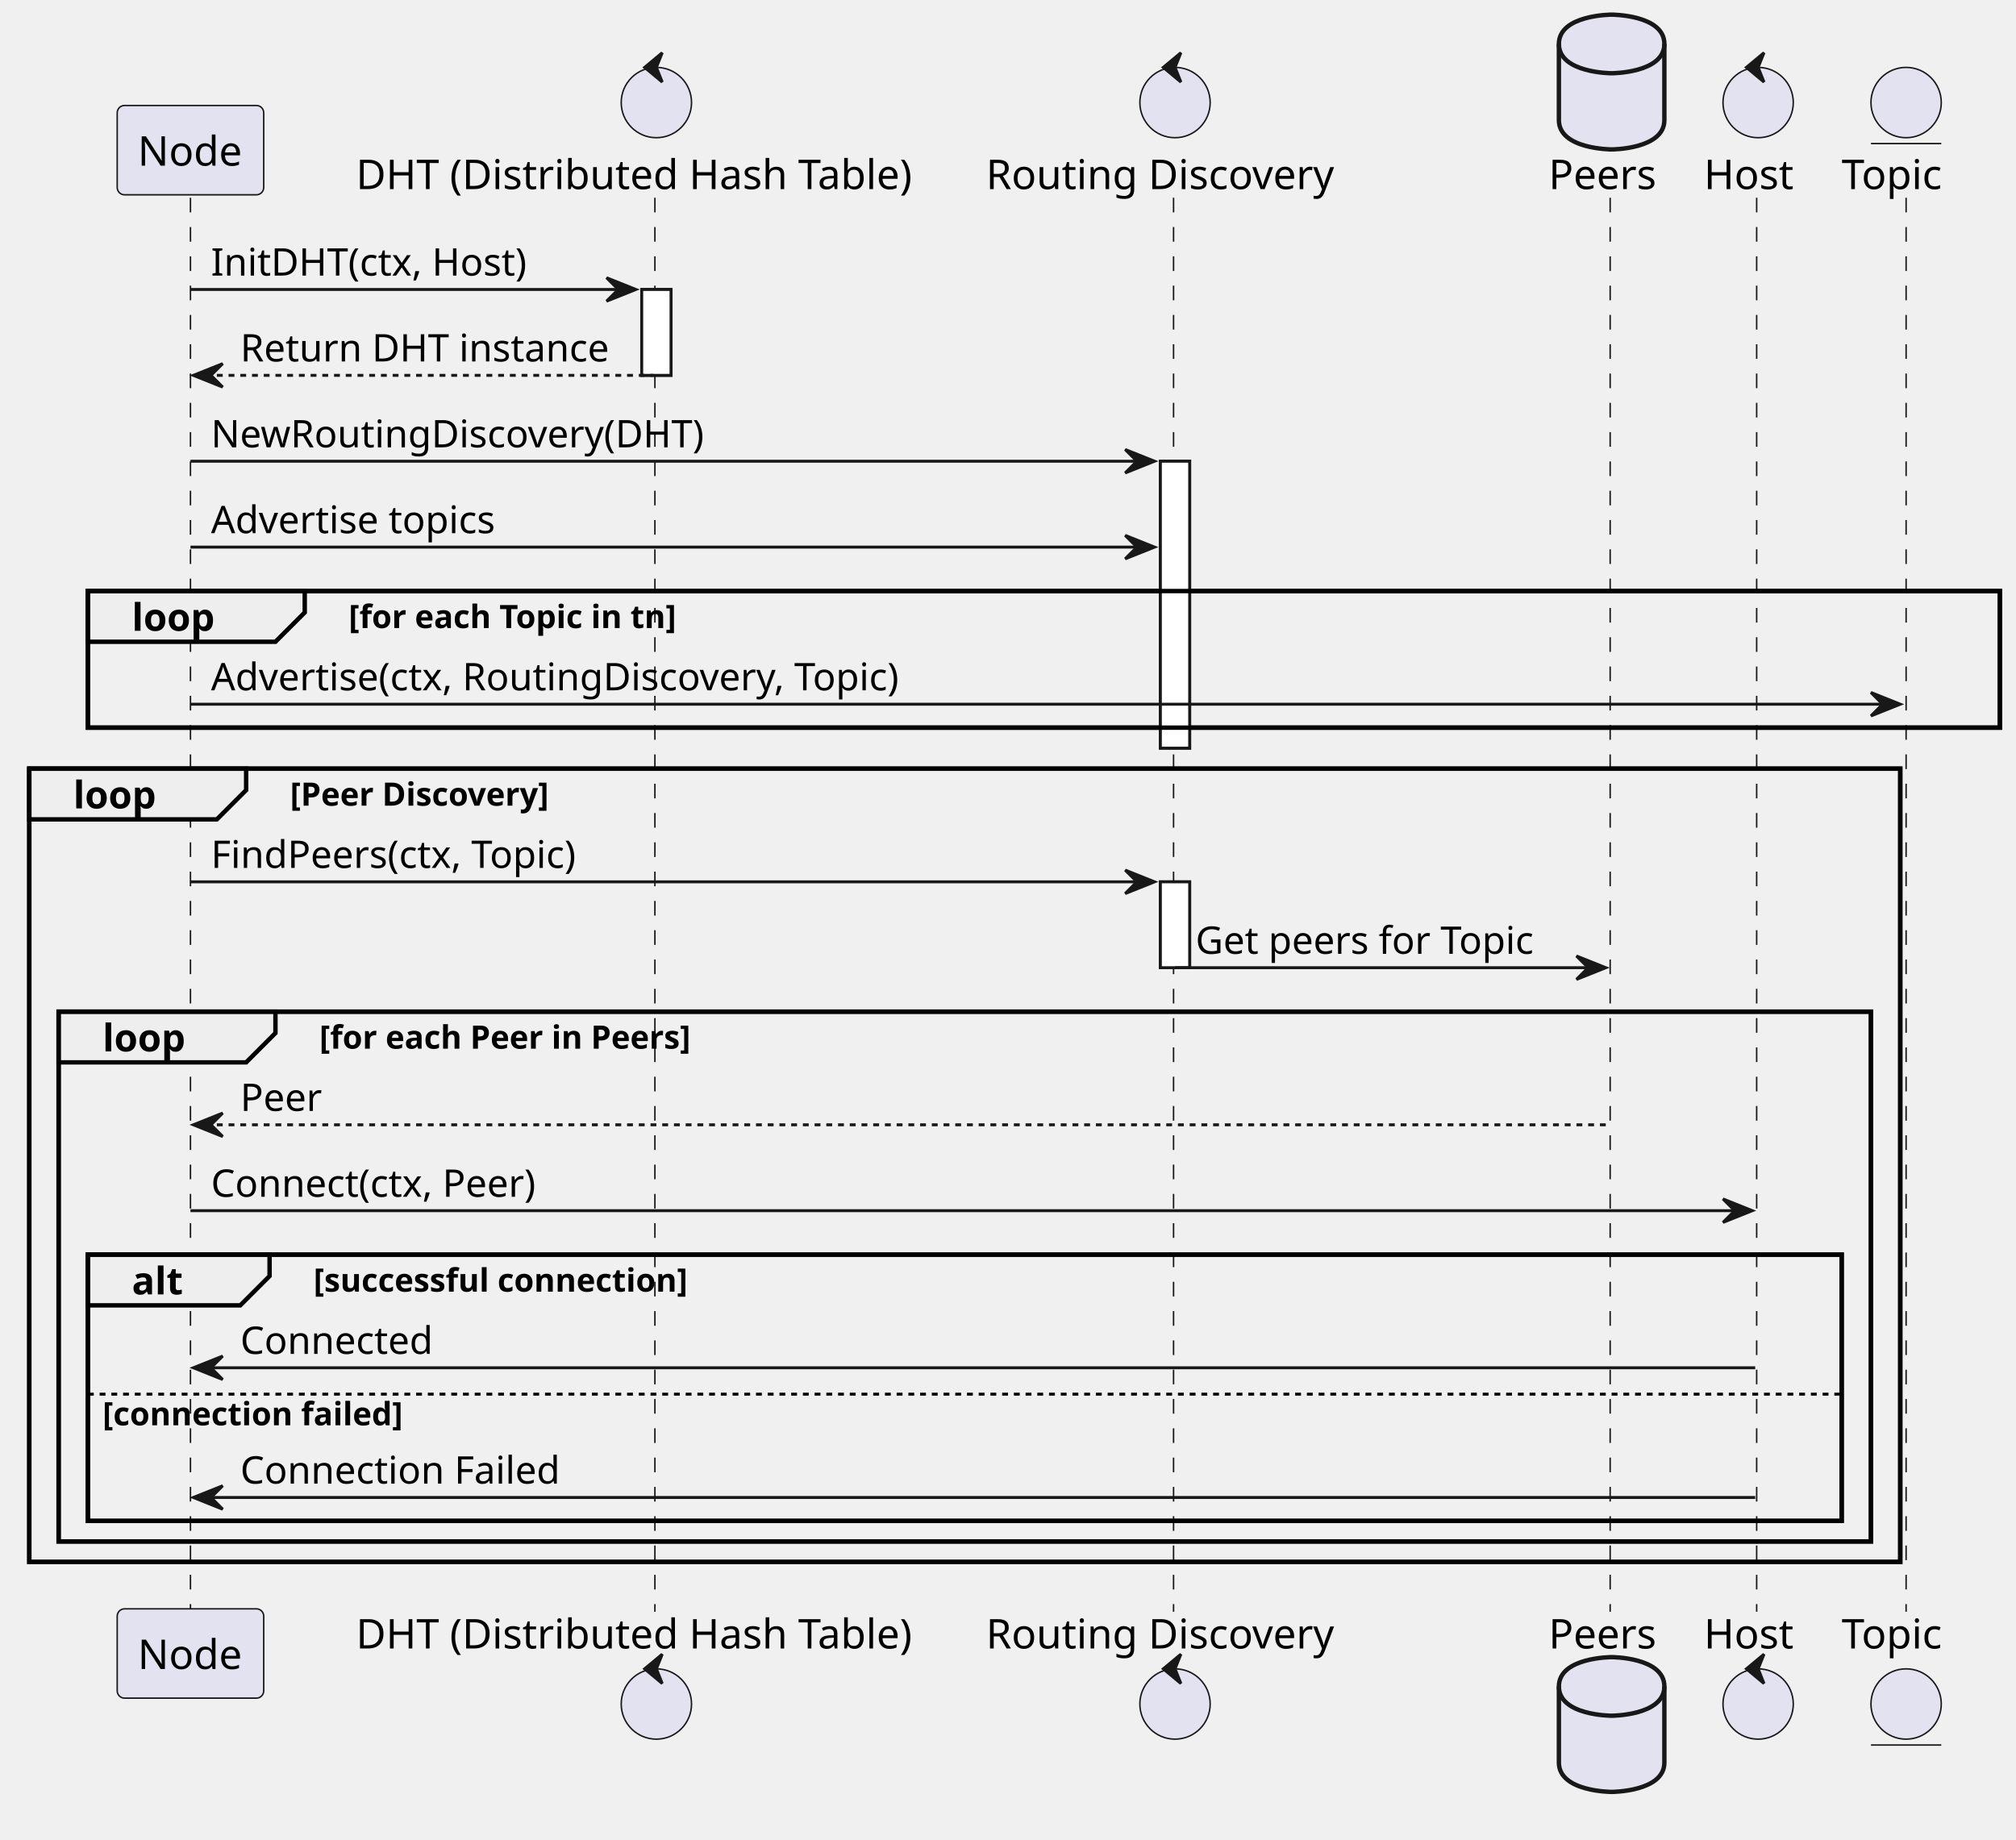
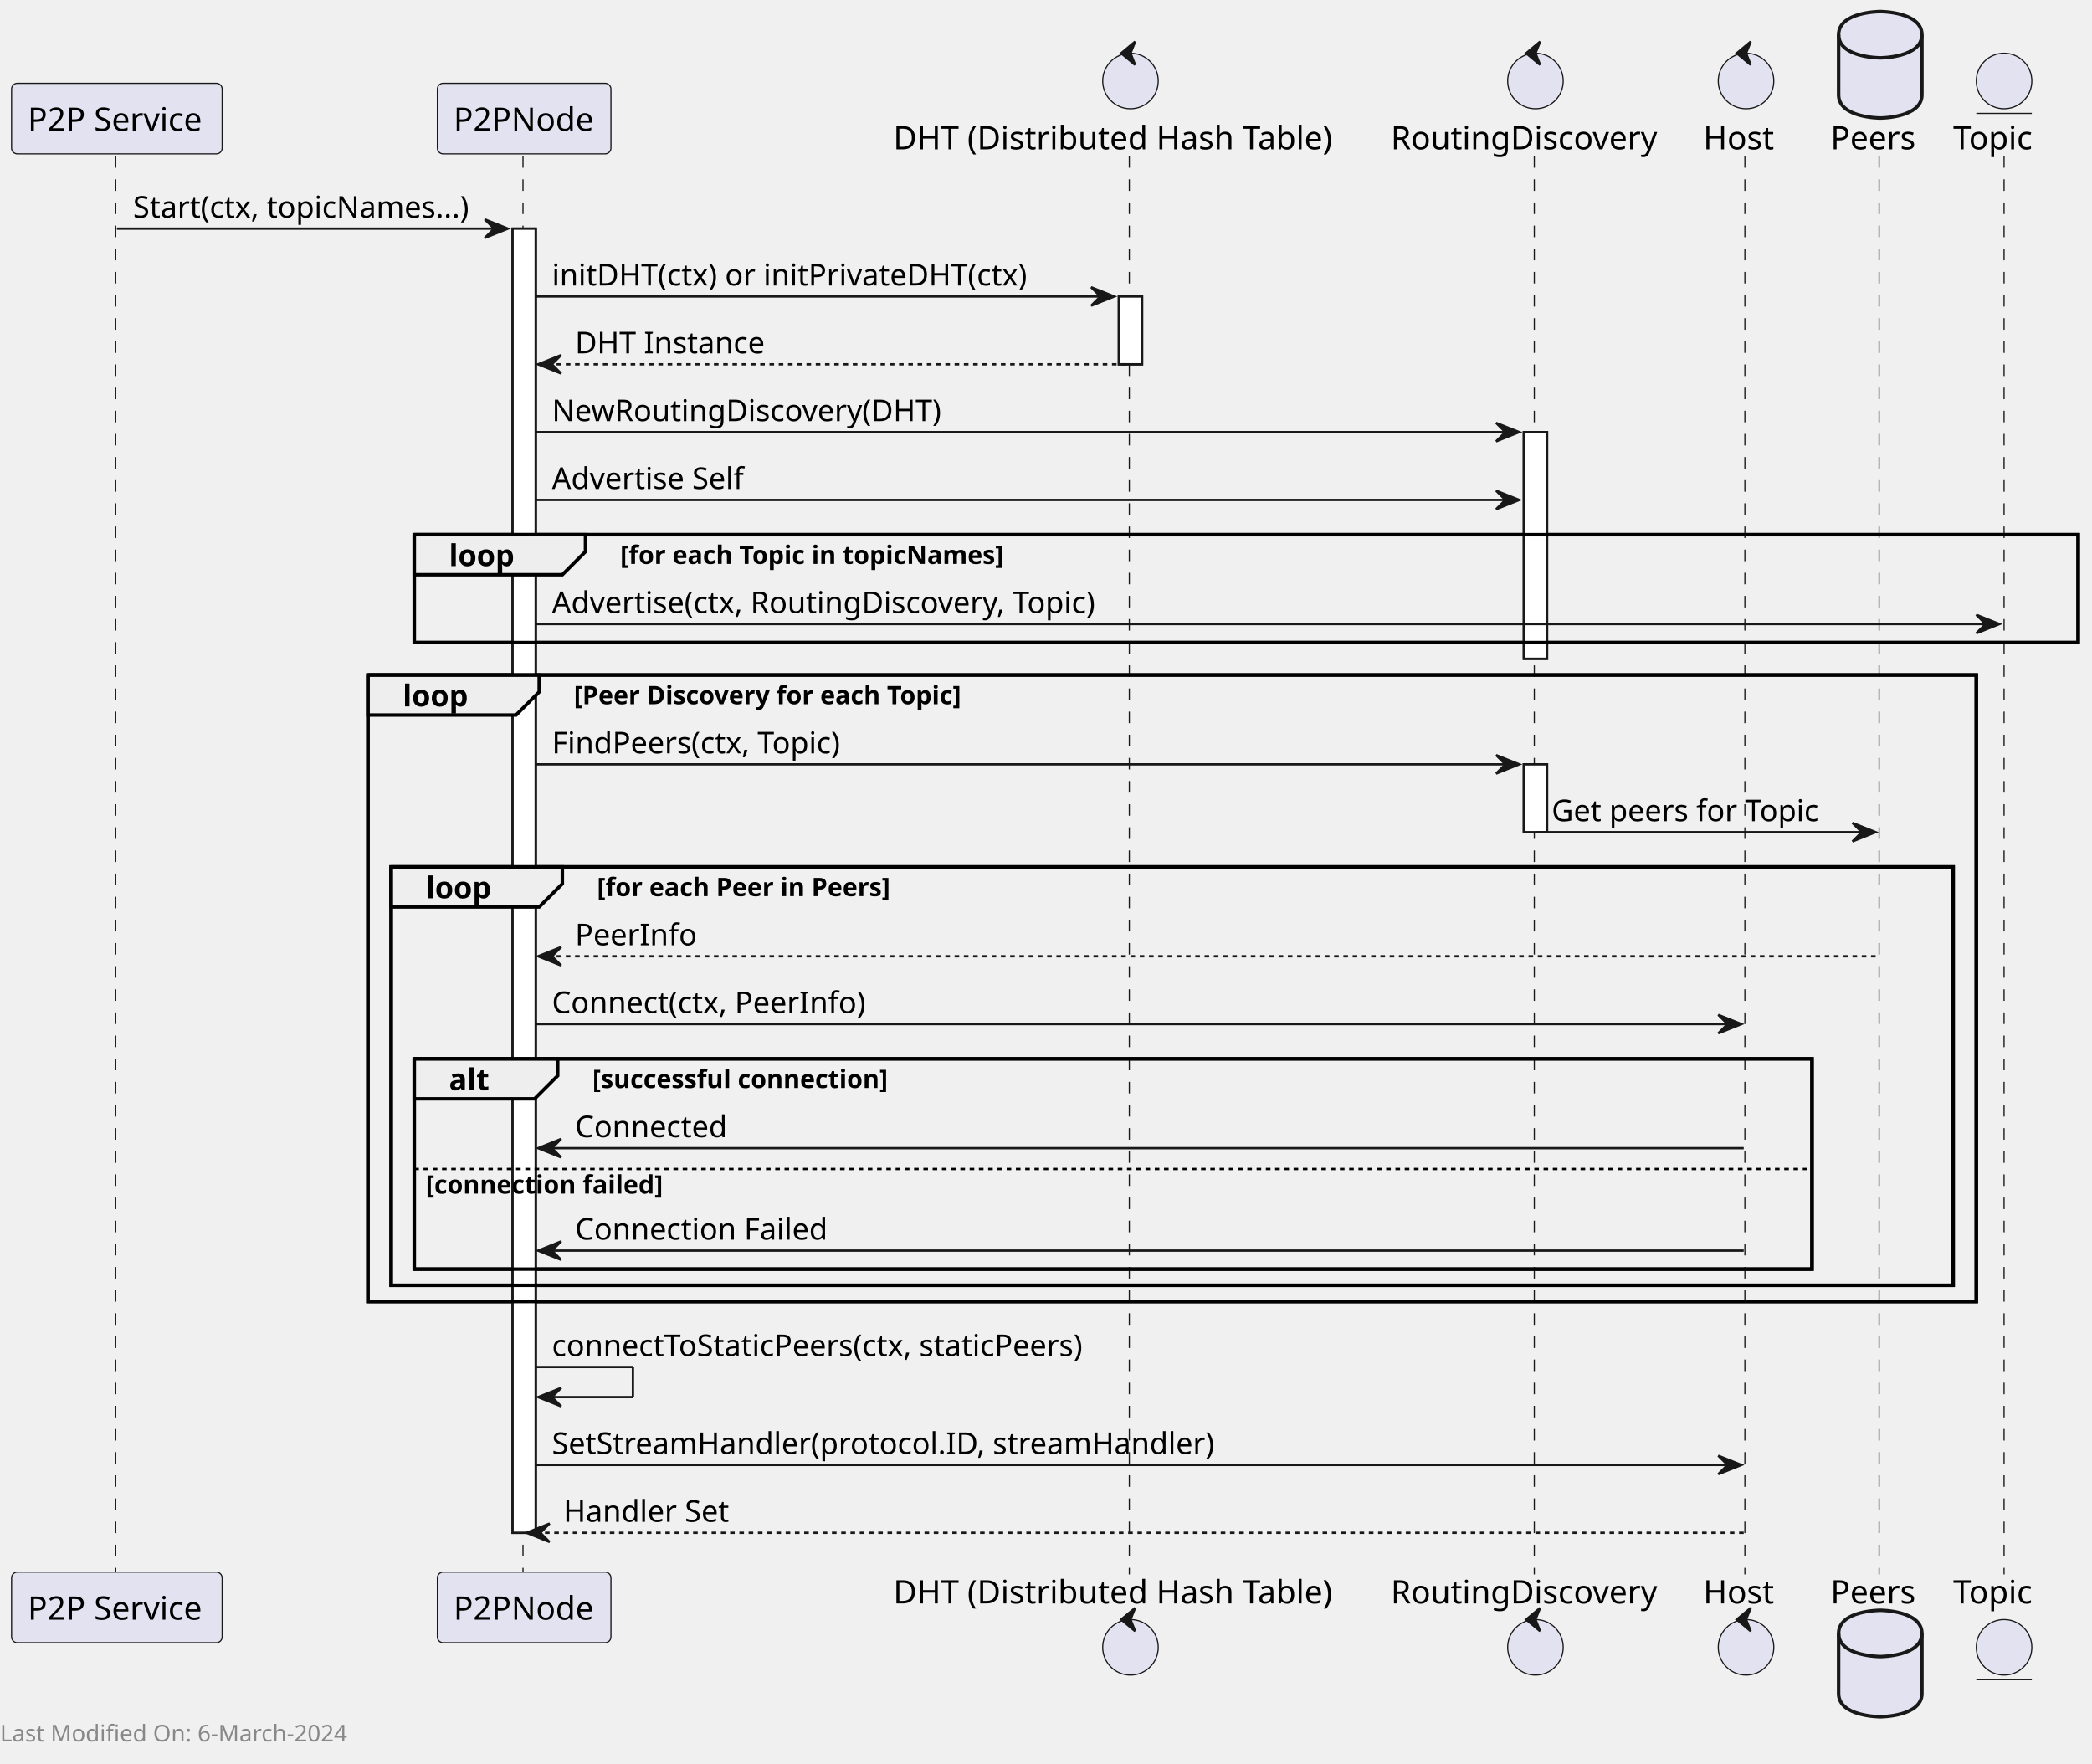
- <svg xmlns="http://www.w3.org/2000/svg" contentStyleType="text/css" height="628" preserveAspectRatio="none" viewBox="0 0 688 628" width="688" zoomAndPan="magnify">
-   <path d="m219 98.799h10v29.311h-10z" fill="#fff" stroke="#181818" />
-   <path d="m396 157.42h10v97.932h-10z" fill="#fff" stroke="#181818" />
-   <path d="m396 300.973h10v29.311h-10z" fill="#fff" stroke="#181818" />
-   <g fill="none" stroke="#000" stroke-width="1.5">
-     <path d="m30 201.731h652.5v46.621h-652.5z" />
-     <path d="m10 262.352h638.5v270.75h-638.5z" />
-     <path d="m20 345.283h618.5v180.818h-618.5z" />
-     <path d="m30 428.215h598.5v90.887h-598.5z" />
+ <svg xmlns="http://www.w3.org/2000/svg" contentStyleType="text/css" height="762px" preserveAspectRatio="none" style="width:904px;height:762px;background:#FFFFFF;" version="1.1" viewBox="0 0 904 762" width="904px" zoomAndPan="magnify">
+   <defs />
+   <g>
+     <rect fill="#FFFFFF" height="563.545" style="stroke:#181818;stroke-width:1.0;" width="10" x="221.5" y="98.799" />
+     <rect fill="#FFFFFF" height="29.311" style="stroke:#181818;stroke-width:1.0;" width="10" x="483.5" y="128.109" />
+     <rect fill="#FFFFFF" height="97.932" style="stroke:#181818;stroke-width:1.0;" width="10" x="658.5" y="186.731" />
+     <rect fill="#FFFFFF" height="29.311" style="stroke:#181818;stroke-width:1.0;" width="10" x="658.5" y="330.283" />
+     <rect fill="none" height="46.621" style="stroke:#000000;stroke-width:1.5;" width="719" x="179" y="231.041" />
+     <rect fill="none" height="270.75" style="stroke:#000000;stroke-width:1.5;" width="695" x="159" y="291.662" />
+     <rect fill="none" height="180.818" style="stroke:#000000;stroke-width:1.5;" width="675" x="169" y="374.594" />
+     <rect fill="none" height="90.887" style="stroke:#000000;stroke-width:1.5;" width="604" x="179" y="457.525" />
+     <line style="stroke:#181818;stroke-width:0.5;stroke-dasharray:5.0,5.0;" x1="50" x2="50" y1="67.488" y2="680.344" />
+     <line style="stroke:#181818;stroke-width:0.5;stroke-dasharray:5.0,5.0;" x1="226" x2="226" y1="67.488" y2="680.344" />
+     <line style="stroke:#181818;stroke-width:0.5;stroke-dasharray:5.0,5.0;" x1="488" x2="488" y1="67.488" y2="680.344" />
+     <line style="stroke:#181818;stroke-width:0.5;stroke-dasharray:5.0,5.0;" x1="663" x2="663" y1="67.488" y2="680.344" />
+     <line style="stroke:#181818;stroke-width:0.5;stroke-dasharray:5.0,5.0;" x1="754" x2="754" y1="67.488" y2="680.344" />
+     <line style="stroke:#181818;stroke-width:0.5;stroke-dasharray:5.0,5.0;" x1="812" x2="812" y1="67.488" y2="680.344" />
+     <line style="stroke:#181818;stroke-width:0.5;stroke-dasharray:5.0,5.0;" x1="866" x2="866" y1="67.488" y2="680.344" />
+     <rect fill="#E2E2F0" height="30.488" rx="2.5" ry="2.5" style="stroke:#181818;stroke-width:0.5;" width="91" x="5" y="36" />
+     <text fill="#000000" font-family="sans-serif" font-size="14" lengthAdjust="spacing" textLength="77" x="12" y="56.535">P2P Service</text>
+     <rect fill="#E2E2F0" height="30.488" rx="2.5" ry="2.5" style="stroke:#181818;stroke-width:0.5;" width="91" x="5" y="679.344" />
+     <text fill="#000000" font-family="sans-serif" font-size="14" lengthAdjust="spacing" textLength="77" x="12" y="699.879">P2P Service</text>
+     <rect fill="#E2E2F0" height="30.488" rx="2.5" ry="2.5" style="stroke:#181818;stroke-width:0.5;" width="75" x="189" y="36" />
+     <text fill="#000000" font-family="sans-serif" font-size="14" lengthAdjust="spacing" textLength="61" x="196" y="56.535">P2PNode</text>
+     <rect fill="#E2E2F0" height="30.488" rx="2.5" ry="2.5" style="stroke:#181818;stroke-width:0.5;" width="75" x="189" y="679.344" />
+     <text fill="#000000" font-family="sans-serif" font-size="14" lengthAdjust="spacing" textLength="61" x="196" y="699.879">P2PNode</text>
+     <text fill="#000000" font-family="sans-serif" font-size="14" lengthAdjust="spacing" textLength="199" x="386" y="64.535">DHT (Distributed Hash Table)</text>
+     <ellipse cx="488.5" cy="35" fill="#E2E2F0" rx="12" ry="12" style="stroke:#181818;stroke-width:0.5;" />
+     <polygon fill="#181818" points="484.5,23,490.5,18,488.5,23,490.5,28,484.5,23" style="stroke:#181818;stroke-width:1.0;" />
+     <text fill="#000000" font-family="sans-serif" font-size="14" lengthAdjust="spacing" textLength="199" x="386" y="692.879">DHT (Distributed Hash Table)</text>
+     <ellipse cx="488.5" cy="711.832" fill="#E2E2F0" rx="12" ry="12" style="stroke:#181818;stroke-width:0.5;" />
+     <polygon fill="#181818" points="484.5,699.832,490.5,694.832,488.5,699.832,490.5,704.832,484.5,699.832" style="stroke:#181818;stroke-width:1.0;" />
+     <text fill="#000000" font-family="sans-serif" font-size="14" lengthAdjust="spacing" textLength="119" x="601" y="64.535">RoutingDiscovery</text>
+     <ellipse cx="663.5" cy="35" fill="#E2E2F0" rx="12" ry="12" style="stroke:#181818;stroke-width:0.5;" />
+     <polygon fill="#181818" points="659.5,23,665.5,18,663.5,23,665.5,28,659.5,23" style="stroke:#181818;stroke-width:1.0;" />
+     <text fill="#000000" font-family="sans-serif" font-size="14" lengthAdjust="spacing" textLength="119" x="601" y="692.879">RoutingDiscovery</text>
+     <ellipse cx="663.5" cy="711.832" fill="#E2E2F0" rx="12" ry="12" style="stroke:#181818;stroke-width:0.5;" />
+     <polygon fill="#181818" points="659.5,699.832,665.5,694.832,663.5,699.832,665.5,704.832,659.5,699.832" style="stroke:#181818;stroke-width:1.0;" />
+     <text fill="#000000" font-family="sans-serif" font-size="14" lengthAdjust="spacing" textLength="31" x="736" y="64.535">Host</text>
+     <ellipse cx="754.5" cy="35" fill="#E2E2F0" rx="12" ry="12" style="stroke:#181818;stroke-width:0.5;" />
+     <polygon fill="#181818" points="750.5,23,756.5,18,754.5,23,756.5,28,750.5,23" style="stroke:#181818;stroke-width:1.0;" />
+     <text fill="#000000" font-family="sans-serif" font-size="14" lengthAdjust="spacing" textLength="31" x="736" y="692.879">Host</text>
+     <ellipse cx="754.5" cy="711.832" fill="#E2E2F0" rx="12" ry="12" style="stroke:#181818;stroke-width:0.5;" />
+     <polygon fill="#181818" points="750.5,699.832,756.5,694.832,754.5,699.832,756.5,704.832,750.5,699.832" style="stroke:#181818;stroke-width:1.0;" />
+     <text fill="#000000" font-family="sans-serif" font-size="14" lengthAdjust="spacing" textLength="37" x="791" y="64.535">Peers</text>
+     <path d="M794.5,15 C794.5,5 812.5,5 812.5,5 C812.5,5 830.5,5 830.5,15 L830.5,41 C830.5,51 812.5,51 812.5,51 C812.5,51 794.5,51 794.5,41 L794.5,15 " fill="#E2E2F0" style="stroke:#181818;stroke-width:1.5;" />
+     <path d="M794.5,15 C794.5,25 812.5,25 812.5,25 C812.5,25 830.5,25 830.5,15 " fill="none" style="stroke:#181818;stroke-width:1.5;" />
+     <text fill="#000000" font-family="sans-serif" font-size="14" lengthAdjust="spacing" textLength="37" x="791" y="692.879">Peers</text>
+     <path d="M794.5,705.832 C794.5,695.832 812.5,695.832 812.5,695.832 C812.5,695.832 830.5,695.832 830.5,705.832 L830.5,731.832 C830.5,741.832 812.5,741.832 812.5,741.832 C812.5,741.832 794.5,741.832 794.5,731.832 L794.5,705.832 " fill="#E2E2F0" style="stroke:#181818;stroke-width:1.5;" />
+     <path d="M794.5,705.832 C794.5,715.832 812.5,715.832 812.5,715.832 C812.5,715.832 830.5,715.832 830.5,705.832 " fill="none" style="stroke:#181818;stroke-width:1.5;" />
+     <text fill="#000000" font-family="sans-serif" font-size="14" lengthAdjust="spacing" textLength="38" x="844" y="64.535">Topic</text>
+     <ellipse cx="866" cy="35" fill="#E2E2F0" rx="12" ry="12" style="stroke:#181818;stroke-width:0.5;" />
+     <line style="stroke:#181818;stroke-width:0.5;" x1="854" x2="878" y1="49" y2="49" />
+     <text fill="#000000" font-family="sans-serif" font-size="14" lengthAdjust="spacing" textLength="38" x="844" y="692.879">Topic</text>
+     <ellipse cx="866" cy="711.832" fill="#E2E2F0" rx="12" ry="12" style="stroke:#181818;stroke-width:0.5;" />
+     <line style="stroke:#181818;stroke-width:0.5;" x1="854" x2="878" y1="725.832" y2="725.832" />
+     <rect fill="#FFFFFF" height="563.545" style="stroke:#181818;stroke-width:1.0;" width="10" x="221.5" y="98.799" />
+     <rect fill="#FFFFFF" height="29.311" style="stroke:#181818;stroke-width:1.0;" width="10" x="483.5" y="128.109" />
+     <rect fill="#FFFFFF" height="97.932" style="stroke:#181818;stroke-width:1.0;" width="10" x="658.5" y="186.731" />
+     <rect fill="#FFFFFF" height="29.311" style="stroke:#181818;stroke-width:1.0;" width="10" x="658.5" y="330.283" />
+     <polygon fill="#181818" points="209.5,94.799,219.5,98.799,209.5,102.799,213.5,98.799" style="stroke:#181818;stroke-width:1.0;" />
+     <line style="stroke:#181818;stroke-width:1.0;" x1="50.5" x2="215.5" y1="98.799" y2="98.799" />
+     <text fill="#000000" font-family="sans-serif" font-size="13" lengthAdjust="spacing" textLength="152" x="57.5" y="94.057">Start(ctx, topicNames...)</text>
+     <polygon fill="#181818" points="471.5,124.109,481.5,128.109,471.5,132.109,475.5,128.109" style="stroke:#181818;stroke-width:1.0;" />
+     <line style="stroke:#181818;stroke-width:1.0;" x1="231.5" x2="477.5" y1="128.109" y2="128.109" />
+     <text fill="#000000" font-family="sans-serif" font-size="13" lengthAdjust="spacing" textLength="217" x="238.5" y="123.367">initDHT(ctx) or initPrivateDHT(ctx)</text>
+     <polygon fill="#181818" points="242.5,153.42,232.5,157.42,242.5,161.42,238.5,157.42" style="stroke:#181818;stroke-width:1.0;" />
+     <line style="stroke:#181818;stroke-width:1.0;stroke-dasharray:2.0,2.0;" x1="236.5" x2="487.5" y1="157.42" y2="157.42" />
+     <text fill="#000000" font-family="sans-serif" font-size="13" lengthAdjust="spacing" textLength="85" x="248.5" y="152.678">DHT Instance</text>
+     <polygon fill="#181818" points="646.5,182.731,656.5,186.731,646.5,190.731,650.5,186.731" style="stroke:#181818;stroke-width:1.0;" />
+     <line style="stroke:#181818;stroke-width:1.0;" x1="231.5" x2="652.5" y1="186.731" y2="186.731" />
+     <text fill="#000000" font-family="sans-serif" font-size="13" lengthAdjust="spacing" textLength="174" x="238.5" y="181.988">NewRoutingDiscovery(DHT)</text>
+     <polygon fill="#181818" points="646.5,212.041,656.5,216.041,646.5,220.041,650.5,216.041" style="stroke:#181818;stroke-width:1.0;" />
+     <line style="stroke:#181818;stroke-width:1.0;" x1="231.5" x2="652.5" y1="216.041" y2="216.041" />
+     <text fill="#000000" font-family="sans-serif" font-size="13" lengthAdjust="spacing" textLength="86" x="238.5" y="211.299">Advertise Self</text>
+     <path d="M179,231.041 L253,231.041 L253,238.352 L243,248.352 L179,248.352 L179,231.041 " fill="#EEEEEE" style="stroke:#000000;stroke-width:1.5;" />
+     <rect fill="none" height="46.621" style="stroke:#000000;stroke-width:1.5;" width="719" x="179" y="231.041" />
+     <text fill="#000000" font-family="sans-serif" font-size="13" font-weight="bold" lengthAdjust="spacing" textLength="29" x="194" y="244.609">loop</text>
+     <text fill="#000000" font-family="sans-serif" font-size="11" font-weight="bold" lengthAdjust="spacing" textLength="174" x="268" y="243.676">[for each Topic in topicNames]</text>
+     <polygon fill="#181818" points="854,265.662,864,269.662,854,273.662,858,269.662" style="stroke:#181818;stroke-width:1.0;" />
+     <line style="stroke:#181818;stroke-width:1.0;" x1="231.5" x2="860" y1="269.662" y2="269.662" />
+     <text fill="#000000" font-family="sans-serif" font-size="13" lengthAdjust="spacing" textLength="249" x="238.5" y="264.92">Advertise(ctx, RoutingDiscovery, Topic)</text>
+     <path d="M159,291.662 L233,291.662 L233,298.973 L223,308.973 L159,308.973 L159,291.662 " fill="#EEEEEE" style="stroke:#000000;stroke-width:1.5;" />
+     <rect fill="none" height="270.75" style="stroke:#000000;stroke-width:1.5;" width="695" x="159" y="291.662" />
+     <text fill="#000000" font-family="sans-serif" font-size="13" font-weight="bold" lengthAdjust="spacing" textLength="29" x="174" y="305.231">loop</text>
+     <text fill="#000000" font-family="sans-serif" font-size="11" font-weight="bold" lengthAdjust="spacing" textLength="178" x="248" y="304.297">[Peer Discovery for each Topic]</text>
+     <polygon fill="#181818" points="646.5,326.283,656.5,330.283,646.5,334.283,650.5,330.283" style="stroke:#181818;stroke-width:1.0;" />
+     <line style="stroke:#181818;stroke-width:1.0;" x1="231.5" x2="652.5" y1="330.283" y2="330.283" />
+     <text fill="#000000" font-family="sans-serif" font-size="13" lengthAdjust="spacing" textLength="131" x="238.5" y="325.541">FindPeers(ctx, Topic)</text>
+     <polygon fill="#181818" points="800.5,355.594,810.5,359.594,800.5,363.594,804.5,359.594" style="stroke:#181818;stroke-width:1.0;" />
+     <line style="stroke:#181818;stroke-width:1.0;" x1="663.5" x2="806.5" y1="359.594" y2="359.594" />
+     <text fill="#000000" font-family="sans-serif" font-size="13" lengthAdjust="spacing" textLength="120" x="670.5" y="354.852">Get peers for Topic</text>
+     <path d="M169,374.594 L243,374.594 L243,381.904 L233,391.904 L169,391.904 L169,374.594 " fill="#EEEEEE" style="stroke:#000000;stroke-width:1.5;" />
+     <rect fill="none" height="180.818" style="stroke:#000000;stroke-width:1.5;" width="675" x="169" y="374.594" />
+     <text fill="#000000" font-family="sans-serif" font-size="13" font-weight="bold" lengthAdjust="spacing" textLength="29" x="184" y="388.162">loop</text>
+     <text fill="#000000" font-family="sans-serif" font-size="11" font-weight="bold" lengthAdjust="spacing" textLength="131" x="258" y="387.228">[for each Peer in Peers]</text>
+     <polygon fill="#181818" points="242.5,409.215,232.5,413.215,242.5,417.215,238.5,413.215" style="stroke:#181818;stroke-width:1.0;" />
+     <line style="stroke:#181818;stroke-width:1.0;stroke-dasharray:2.0,2.0;" x1="236.5" x2="811.5" y1="413.215" y2="413.215" />
+     <text fill="#000000" font-family="sans-serif" font-size="13" lengthAdjust="spacing" textLength="51" x="248.5" y="408.473">PeerInfo</text>
+     <polygon fill="#181818" points="742.5,438.525,752.5,442.525,742.5,446.525,746.5,442.525" style="stroke:#181818;stroke-width:1.0;" />
+     <line style="stroke:#181818;stroke-width:1.0;" x1="231.5" x2="748.5" y1="442.525" y2="442.525" />
+     <text fill="#000000" font-family="sans-serif" font-size="13" lengthAdjust="spacing" textLength="139" x="238.5" y="437.783">Connect(ctx, PeerInfo)</text>
+     <path d="M179,457.525 L241,457.525 L241,464.836 L231,474.836 L179,474.836 L179,457.525 " fill="#EEEEEE" style="stroke:#000000;stroke-width:1.5;" />
+     <rect fill="none" height="90.887" style="stroke:#000000;stroke-width:1.5;" width="604" x="179" y="457.525" />
+     <text fill="#000000" font-family="sans-serif" font-size="13" font-weight="bold" lengthAdjust="spacing" textLength="17" x="194" y="471.094">alt</text>
+     <text fill="#000000" font-family="sans-serif" font-size="11" font-weight="bold" lengthAdjust="spacing" textLength="132" x="256" y="470.16">[successful connection]</text>
+     <polygon fill="#181818" points="242.5,492.147,232.5,496.147,242.5,500.147,238.5,496.147" style="stroke:#181818;stroke-width:1.0;" />
+     <line style="stroke:#181818;stroke-width:1.0;" x1="236.5" x2="753.5" y1="496.147" y2="496.147" />
+     <text fill="#000000" font-family="sans-serif" font-size="13" lengthAdjust="spacing" textLength="67" x="248.5" y="491.404">Connected</text>
+     <line style="stroke:#000000;stroke-width:1.0;stroke-dasharray:2.0,2.0;" x1="179" x2="783" y1="505.147" y2="505.147" />
+     <text fill="#000000" font-family="sans-serif" font-size="11" font-weight="bold" lengthAdjust="spacing" textLength="105" x="184" y="515.781">[connection failed]</text>
+     <polygon fill="#181818" points="242.5,536.412,232.5,540.412,242.5,544.412,238.5,540.412" style="stroke:#181818;stroke-width:1.0;" />
+     <line style="stroke:#181818;stroke-width:1.0;" x1="236.5" x2="753.5" y1="540.412" y2="540.412" />
+     <text fill="#000000" font-family="sans-serif" font-size="13" lengthAdjust="spacing" textLength="113" x="248.5" y="535.67">Connection Failed</text>
+     <line style="stroke:#181818;stroke-width:1.0;" x1="231.5" x2="273.5" y1="590.723" y2="590.723" />
+     <line style="stroke:#181818;stroke-width:1.0;" x1="273.5" x2="273.5" y1="590.723" y2="603.723" />
+     <line style="stroke:#181818;stroke-width:1.0;" x1="232.5" x2="273.5" y1="603.723" y2="603.723" />
+     <polygon fill="#181818" points="242.5,599.723,232.5,603.723,242.5,607.723,238.5,603.723" style="stroke:#181818;stroke-width:1.0;" />
+     <text fill="#000000" font-family="sans-serif" font-size="13" lengthAdjust="spacing" textLength="238" x="238.5" y="585.981">connectToStaticPeers(ctx, staticPeers)</text>
+     <polygon fill="#181818" points="742.5,629.033,752.5,633.033,742.5,637.033,746.5,633.033" style="stroke:#181818;stroke-width:1.0;" />
+     <line style="stroke:#181818;stroke-width:1.0;" x1="231.5" x2="748.5" y1="633.033" y2="633.033" />
+     <text fill="#000000" font-family="sans-serif" font-size="13" lengthAdjust="spacing" textLength="290" x="238.5" y="628.291">SetStreamHandler(protocol.ID, streamHandler)</text>
+     <polygon fill="#181818" points="237.5,658.344,227.5,662.344,237.5,666.344,233.5,662.344" style="stroke:#181818;stroke-width:1.0;" />
+     <line style="stroke:#181818;stroke-width:1.0;stroke-dasharray:2.0,2.0;" x1="231.5" x2="753.5" y1="662.344" y2="662.344" />
+     <text fill="#000000" font-family="sans-serif" font-size="13" lengthAdjust="spacing" textLength="72" x="243.5" y="657.602">Handler Set</text>
+     <text fill="#888888" font-family="sans-serif" font-size="10" lengthAdjust="spacing" textLength="161" x="0" y="752.5">Last Modified On: 6-March-2024</text>
  </g>
-   <g stroke="#181818" stroke-width=".5">
-     <g stroke-dasharray="5 5">
-       <path d="m65 67.488v482.613" />
-       <path d="m223.5 67.488v482.613" />
-       <path d="m400.5 67.488v482.613" />
-       <path d="m549.5 67.488v482.613" />
-       <path d="m599.5 67.488v482.613" />
-       <path d="m650.5 67.488v482.613" />
-     </g>
-     <rect fill="#e2e2f0" height="30.488" rx="2.5" width="50" x="40" y="36" />
-   </g>
-   <text font-family="sans-serif" font-size="14" lengthAdjust="spacing" textLength="36" x="47" y="56.535">Node</text>
-   <rect fill="#e2e2f0" height="30.488" rx="2.5" stroke="#181818" stroke-width=".5" width="50" x="40" y="549.102" />
-   <text font-family="sans-serif" font-size="14" lengthAdjust="spacing" textLength="36" x="47" y="569.637">Node</text>
-   <text font-family="sans-serif" font-size="14" lengthAdjust="spacing" textLength="199" x="121.5" y="64.535">DHT (Distributed Hash Table)</text>
-   <ellipse cx="224" cy="35" fill="#e2e2f0" rx="12" ry="12" stroke="#181818" stroke-width=".5" />
-   <path d="m220 23 6-5-2 5 2 5z" fill="#181818" stroke="#181818" />
-   <text font-family="sans-serif" font-size="14" lengthAdjust="spacing" textLength="199" x="121.5" y="562.637">DHT (Distributed Hash Table)</text>
-   <ellipse cx="224" cy="581.59" fill="#e2e2f0" rx="12" ry="12" stroke="#181818" stroke-width=".5" />
-   <path d="m220 569.59 6-5-2 5 2 5z" fill="#181818" stroke="#181818" />
-   <text font-family="sans-serif" font-size="14" lengthAdjust="spacing" textLength="123" x="336.5" y="64.535">Routing Discovery</text>
-   <ellipse cx="401" cy="35" fill="#e2e2f0" rx="12" ry="12" stroke="#181818" stroke-width=".5" />
-   <path d="m397 23 6-5-2 5 2 5z" fill="#181818" stroke="#181818" />
-   <text font-family="sans-serif" font-size="14" lengthAdjust="spacing" textLength="123" x="336.5" y="562.637">Routing Discovery</text>
-   <ellipse cx="401" cy="581.59" fill="#e2e2f0" rx="12" ry="12" stroke="#181818" stroke-width=".5" />
-   <path d="m397 569.59 6-5-2 5 2 5z" fill="#181818" stroke="#181818" />
-   <text font-family="sans-serif" font-size="14" lengthAdjust="spacing" textLength="37" x="528.5" y="64.535">Peers</text>
-   <path d="m532 15c0-10 18-10 18-10s18 0 18 10v26c0 10-18 10-18 10s-18 0-18-10z" fill="#e2e2f0" stroke="#181818" stroke-width="1.5" />
-   <path d="m532 15c0 10 18 10 18 10s18 0 18-10" fill="none" stroke="#181818" stroke-width="1.5" />
-   <text font-family="sans-serif" font-size="14" lengthAdjust="spacing" textLength="37" x="528.5" y="562.637">Peers</text>
-   <path d="m532 575.59c0-10 18-10 18-10s18 0 18 10v26c0 10-18 10-18 10s-18 0-18-10z" fill="#e2e2f0" stroke="#181818" stroke-width="1.5" />
-   <path d="m532 575.59c0 10 18 10 18 10s18 0 18-10" fill="none" stroke="#181818" stroke-width="1.5" />
-   <text font-family="sans-serif" font-size="14" lengthAdjust="spacing" textLength="31" x="581.5" y="64.535">Host</text>
-   <ellipse cx="600" cy="35" fill="#e2e2f0" rx="12" ry="12" stroke="#181818" stroke-width=".5" />
-   <path d="m596 23 6-5-2 5 2 5z" fill="#181818" stroke="#181818" />
-   <text font-family="sans-serif" font-size="14" lengthAdjust="spacing" textLength="31" x="581.5" y="562.637">Host</text>
-   <ellipse cx="600" cy="581.59" fill="#e2e2f0" rx="12" ry="12" stroke="#181818" stroke-width=".5" />
-   <path d="m596 569.59 6-5-2 5 2 5z" fill="#181818" stroke="#181818" />
-   <text font-family="sans-serif" font-size="14" lengthAdjust="spacing" textLength="38" x="628.5" y="64.535">Topic</text>
-   <ellipse cx="650.5" cy="35" fill="#e2e2f0" rx="12" ry="12" stroke="#181818" stroke-width=".5" />
-   <path d="m638.5 49h24" stroke="#181818" stroke-width=".5" />
-   <text font-family="sans-serif" font-size="14" lengthAdjust="spacing" textLength="38" x="628.5" y="562.637">Topic</text>
-   <g stroke="#181818">
-     <ellipse cx="650.5" cy="581.59" fill="#e2e2f0" rx="12" ry="12" stroke-width=".5" />
-     <path d="m638.5 595.59h24" stroke-width=".5" />
-     <g fill="#fff">
-       <path d="m219 98.799h10v29.311h-10z" />
-       <path d="m396 157.42h10v97.932h-10z" />
-       <path d="m396 300.973h10v29.311h-10z" />
-     </g>
-     <path d="m207 94.799 10 4-10 4 4-4z" fill="#181818" />
-     <path d="m65 98.799h148" />
-   </g>
-   <text font-family="sans-serif" font-size="13" lengthAdjust="spacing" textLength="115" x="72" y="94.057">InitDHT(ctx, Host)</text>
-   <path d="m76 124.109-10 4 10 4-4-4z" fill="#181818" stroke="#181818" />
-   <path d="m70 128.109h153" stroke="#181818" stroke-dasharray="2 2" />
-   <text font-family="sans-serif" font-size="13" lengthAdjust="spacing" textLength="130" x="82" y="123.367">Return DHT instance</text>
-   <path d="m384 153.42 10 4-10 4 4-4z" fill="#181818" stroke="#181818" />
-   <path d="m65 157.42h325" stroke="#181818" />
-   <text font-family="sans-serif" font-size="13" lengthAdjust="spacing" textLength="174" x="72" y="152.678">NewRoutingDiscovery(DHT)</text>
-   <path d="m384 182.731 10 4-10 4 4-4z" fill="#181818" stroke="#181818" />
-   <path d="m65 186.731h325" stroke="#181818" />
-   <text font-family="sans-serif" font-size="13" lengthAdjust="spacing" textLength="102" x="72" y="181.988">Advertise topics</text>
-   <path d="m30 201.731h74v7.311l-10 10h-64z" fill="#eee" stroke="#000" stroke-width="1.5" />
-   <path d="m30 201.731h652.5v46.621h-652.5z" fill="none" stroke="#000" stroke-width="1.5" />
-   <text font-family="sans-serif" font-size="13" font-weight="bold" lengthAdjust="spacing" textLength="29" x="45" y="215.299">loop</text>
-   <text font-family="sans-serif" font-size="11" font-weight="bold" lengthAdjust="spacing" textLength="120" x="119" y="214.365">[for each Topic in tn]</text>
-   <path d="m638.5 236.352 10 4-10 4 4-4z" fill="#181818" stroke="#181818" />
-   <path d="m65 240.352h579.5" stroke="#181818" />
-   <text font-family="sans-serif" font-size="13" lengthAdjust="spacing" textLength="249" x="72" y="235.609">Advertise(ctx, RoutingDiscovery, Topic)</text>
-   <path d="m10 262.352h74v7.311l-10 10h-64z" fill="#eee" stroke="#000" stroke-width="1.5" />
-   <path d="m10 262.352h638.5v270.75h-638.5z" fill="none" stroke="#000" stroke-width="1.5" />
-   <text font-family="sans-serif" font-size="13" font-weight="bold" lengthAdjust="spacing" textLength="29" x="25" y="275.92">loop</text>
-   <text font-family="sans-serif" font-size="11" font-weight="bold" lengthAdjust="spacing" textLength="92" x="99" y="274.986">[Peer Discovery]</text>
-   <path d="m384 296.973 10 4-10 4 4-4z" fill="#181818" stroke="#181818" />
-   <path d="m65 300.973h325" stroke="#181818" />
-   <text font-family="sans-serif" font-size="13" lengthAdjust="spacing" textLength="131" x="72" y="296.231">FindPeers(ctx, Topic)</text>
-   <path d="m538 326.283 10 4-10 4 4-4z" fill="#181818" stroke="#181818" />
-   <path d="m401 330.283h143" stroke="#181818" />
-   <text font-family="sans-serif" font-size="13" lengthAdjust="spacing" textLength="120" x="408" y="325.541">Get peers for Topic</text>
-   <path d="m20 345.283h74v7.311l-10 10h-64z" fill="#eee" stroke="#000" stroke-width="1.5" />
-   <path d="m20 345.283h618.5v180.818h-618.5z" fill="none" stroke="#000" stroke-width="1.5" />
-   <text font-family="sans-serif" font-size="13" font-weight="bold" lengthAdjust="spacing" textLength="29" x="35" y="358.852">loop</text>
-   <text font-family="sans-serif" font-size="11" font-weight="bold" lengthAdjust="spacing" textLength="131" x="109" y="357.918">[for each Peer in Peers]</text>
-   <path d="m76 379.904-10 4 10 4-4-4z" fill="#181818" stroke="#181818" />
-   <path d="m70 383.904h479" stroke="#181818" stroke-dasharray="2 2" />
-   <text font-family="sans-serif" font-size="13" lengthAdjust="spacing" textLength="26" x="82" y="379.162">Peer</text>
-   <path d="m588 409.215 10 4-10 4 4-4z" fill="#181818" stroke="#181818" />
-   <path d="m65 413.215h529" stroke="#181818" />
-   <text font-family="sans-serif" font-size="13" lengthAdjust="spacing" textLength="114" x="72" y="408.473">Connect(ctx, Peer)</text>
-   <path d="m30 428.215h62v7.311l-10 10h-52z" fill="#eee" stroke="#000" stroke-width="1.5" />
-   <path d="m30 428.215h598.5v90.887h-598.5z" fill="none" stroke="#000" stroke-width="1.5" />
-   <text font-family="sans-serif" font-size="13" font-weight="bold" lengthAdjust="spacing" textLength="17" x="45" y="441.783">alt</text>
-   <text font-family="sans-serif" font-size="11" font-weight="bold" lengthAdjust="spacing" textLength="132" x="107" y="440.85">[successful connection]</text>
-   <path d="m76 462.836-10 4 10 4-4-4z" fill="#181818" stroke="#181818" />
-   <path d="m70 466.836h529" stroke="#181818" />
-   <text font-family="sans-serif" font-size="13" lengthAdjust="spacing" textLength="67" x="82" y="462.094">Connected</text>
-   <path d="m30 475.836h598.5" stroke="#000" stroke-dasharray="2 2" />
-   <text font-family="sans-serif" font-size="11" font-weight="bold" lengthAdjust="spacing" textLength="105" x="35" y="486.471">[connection failed]</text>
-   <path d="m76 507.102-10 4 10 4-4-4z" fill="#181818" stroke="#181818" />
-   <path d="m70 511.102h529" stroke="#181818" />
-   <text font-family="sans-serif" font-size="13" lengthAdjust="spacing" textLength="113" x="82" y="506.359">Connection Failed</text>
</svg>
